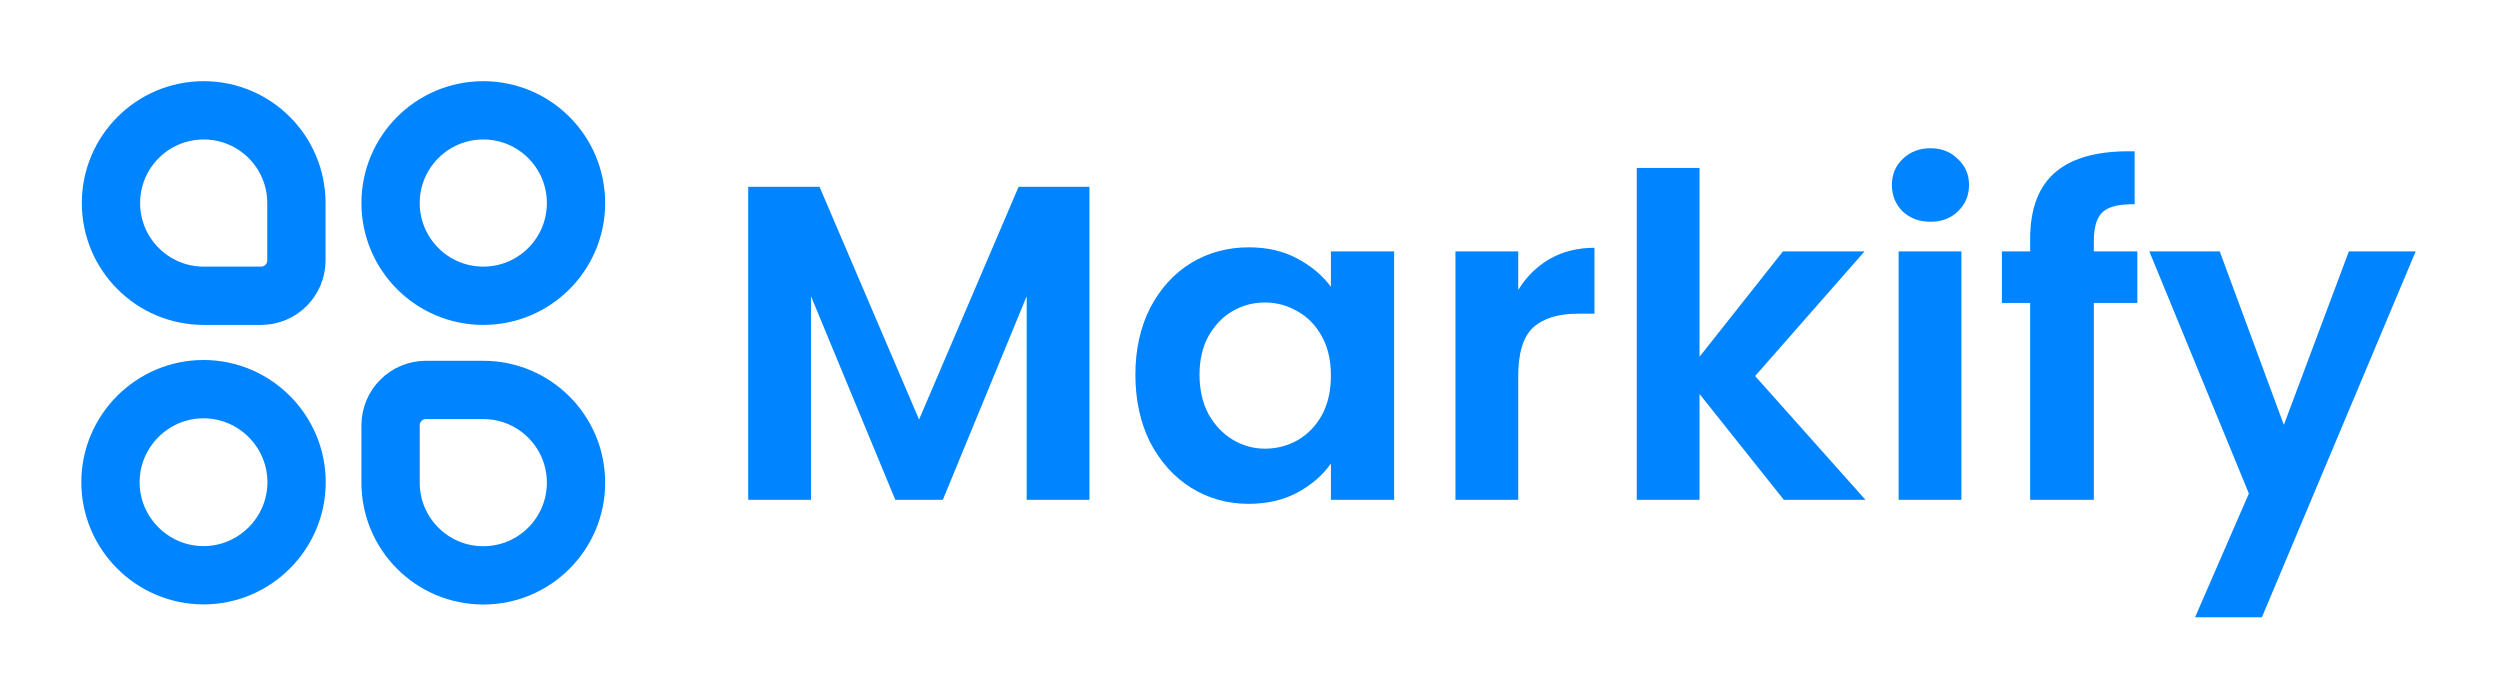
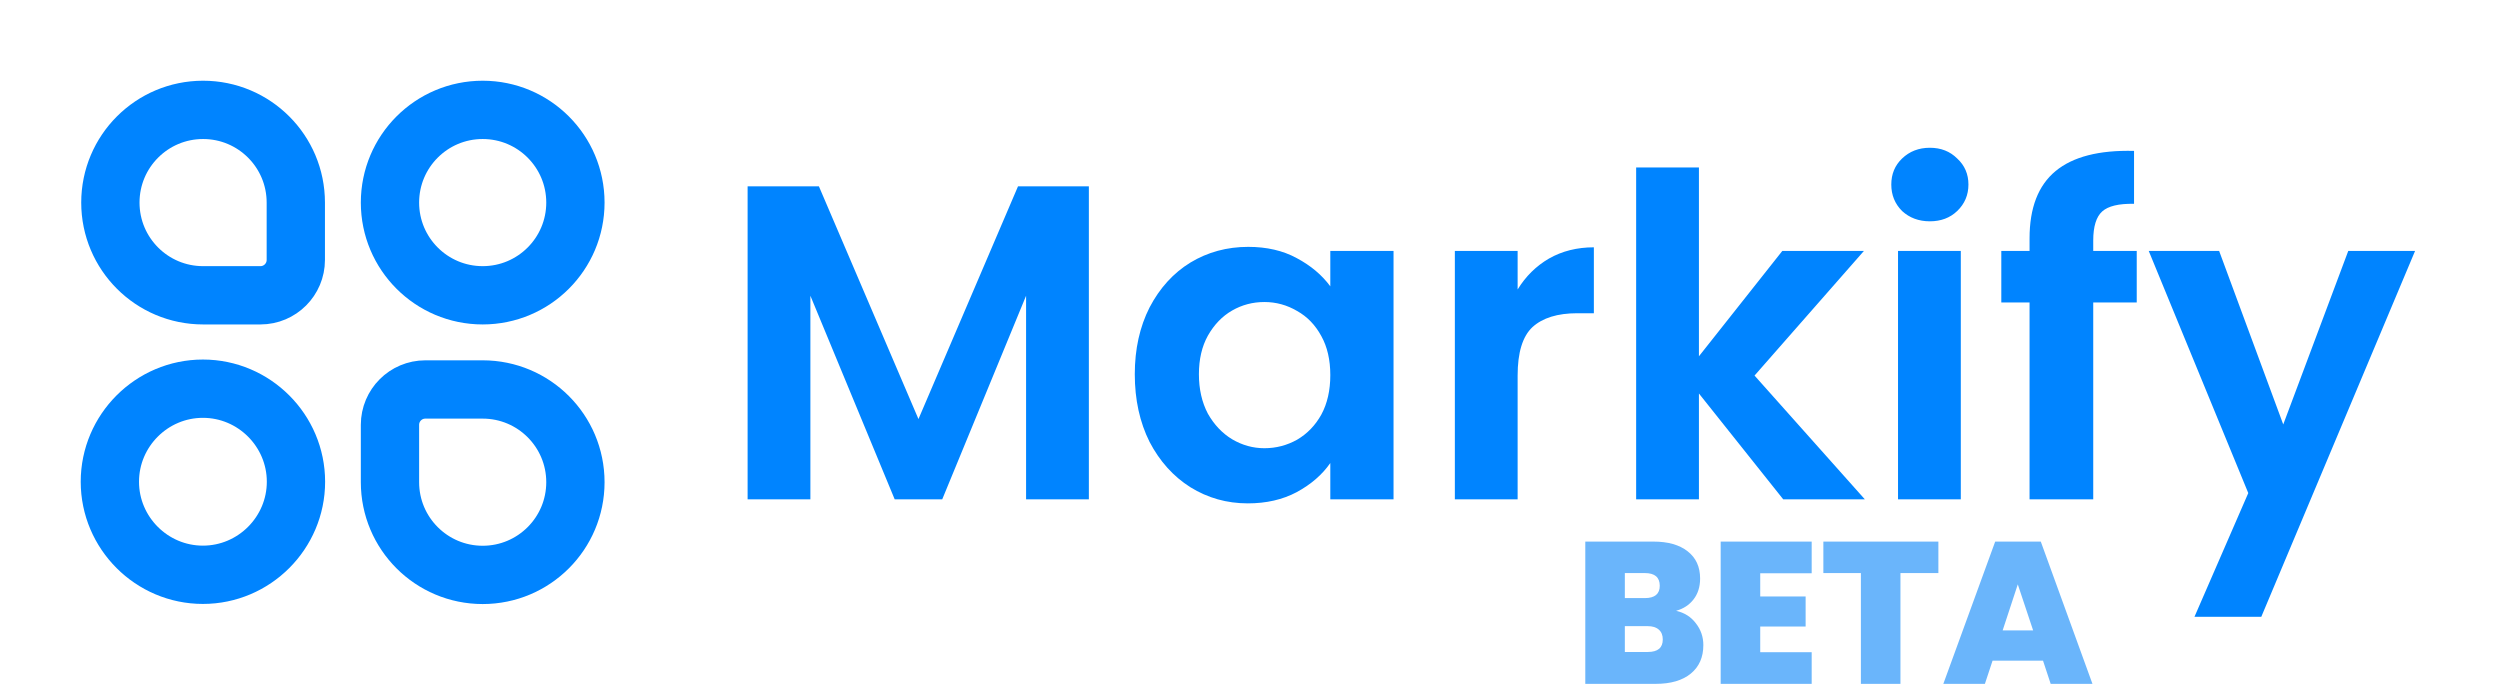
<svg xmlns="http://www.w3.org/2000/svg" viewBox="0 0 1115 306" fill="none">
-   <path d="M49.27 215.062C49.27 192.225 67.933 173.562 90.769 173.562C113.606 173.562 132.27 192.225 132.27 215.062C132.27 237.898 113.606 256.562 90.769 256.562C67.933 256.562 49.27 237.898 49.27 215.062Z" stroke="#0084FF" stroke-width="26" />
-   <path d="M49.494 90.559C49.494 113.396 68.008 131.91 90.846 131.91H116.424C125.136 131.91 132.198 124.848 132.198 116.136V90.559C132.198 67.721 113.684 49.207 90.846 49.207C68.008 49.207 49.494 67.721 49.494 90.559Z" stroke="#0084FF" stroke-width="26" />
-   <path d="M256.902 215.262C256.902 192.424 238.389 173.91 215.551 173.91H189.973C181.261 173.91 174.198 180.973 174.198 189.685V215.261C174.198 238.099 192.712 256.613 215.551 256.613C238.388 256.613 256.902 238.099 256.902 215.262Z" stroke="#0084FF" stroke-width="26" />
-   <path d="M256.902 90.559C256.902 113.395 238.387 131.91 215.55 131.91C192.713 131.91 174.198 113.395 174.198 90.559C174.198 67.722 192.713 49.207 215.55 49.207C238.387 49.207 256.902 67.722 256.902 90.559Z" stroke="#0084FF" stroke-width="26" />
-   <path d="M485.902 83.31V222.91H457.902V132.11L420.502 222.91H399.302L361.702 132.11V222.91H333.702V83.31H365.502L409.902 187.11L454.302 83.31H485.902ZM506.385 167.11C506.385 155.91 508.585 145.977 512.985 137.31C517.518 128.643 523.585 121.977 531.185 117.31C538.918 112.643 547.518 110.31 556.985 110.31C565.252 110.31 572.452 111.977 578.585 115.31C584.852 118.643 589.852 122.843 593.585 127.91V112.11H621.785V222.91H593.585V206.71C589.985 211.91 584.985 216.243 578.585 219.71C572.318 223.043 565.052 224.71 556.785 224.71C547.452 224.71 538.918 222.31 531.185 217.51C523.585 212.71 517.518 205.977 512.985 197.31C508.585 188.51 506.385 178.443 506.385 167.11ZM593.585 167.51C593.585 160.71 592.252 154.91 589.585 150.11C586.918 145.177 583.318 141.443 578.785 138.91C574.252 136.243 569.385 134.91 564.185 134.91C558.985 134.91 554.185 136.177 549.785 138.71C545.385 141.243 541.785 144.977 538.985 149.91C536.318 154.71 534.985 160.443 534.985 167.11C534.985 173.777 536.318 179.643 538.985 184.71C541.785 189.643 545.385 193.443 549.785 196.11C554.318 198.777 559.118 200.11 564.185 200.11C569.385 200.11 574.252 198.843 578.785 196.31C583.318 193.643 586.918 189.91 589.585 185.11C592.252 180.177 593.585 174.31 593.585 167.51ZM677.132 129.31C680.732 123.443 685.399 118.843 691.132 115.51C696.999 112.177 703.665 110.51 711.132 110.51V139.91H703.732C694.932 139.91 688.265 141.977 683.732 146.11C679.332 150.243 677.132 157.443 677.132 167.71V222.91H649.132V112.11H677.132V129.31ZM795.591 222.91L757.991 175.71V222.91H729.991V74.91H757.991V159.11L795.191 112.11H831.591L782.791 167.71L831.991 222.91H795.591ZM860.988 98.91C856.055 98.91 851.922 97.377 848.588 94.31C845.388 91.11 843.788 87.177 843.788 82.51C843.788 77.844 845.388 73.977 848.588 70.91C851.922 67.71 856.055 66.11 860.988 66.11C865.922 66.11 869.988 67.71 873.188 70.91C876.522 73.977 878.188 77.844 878.188 82.51C878.188 87.177 876.522 91.11 873.188 94.31C869.988 97.377 865.922 98.91 860.988 98.91ZM874.788 112.11V222.91H846.788V112.11H874.788ZM953.252 135.11H933.852V222.91H905.452V135.11H892.852V112.11H905.452V106.51C905.452 92.91 909.319 82.91 917.052 76.51C924.786 70.11 936.452 67.11 952.052 67.51V91.11C945.252 90.977 940.519 92.11 937.852 94.51C935.186 96.91 933.852 101.243 933.852 107.51V112.11H953.252V135.11ZM1077.4 112.11L1008.8 275.31H978.998L1003 220.11L958.598 112.11H989.998L1018.6 189.51L1047.6 112.11H1077.4Z" fill="#0084FF" />
+   <path d="M90.5 256.354C67.663 256.354 49 237.691 49 214.854C49 192.018 67.663 173.354 90.5 173.354C113.337 173.354 132 192.018 132 214.854C132 237.691 113.337 256.354 90.5 256.354Z" stroke="#0084FF" stroke-width="26" />
+   <path d="M90.576 131.703H116.154C124.866 131.703 131.929 124.641 131.929 115.929V90.352C131.929 67.514 113.415 49 90.576 49C67.739 49 49.225 67.514 49.225 90.352C49.225 113.189 67.738 131.703 90.576 131.703Z" stroke="#0084FF" stroke-width="26" />
+   <path d="M215.281 173.703H189.703C180.991 173.703 173.929 180.766 173.929 189.477V215.054C173.929 237.892 192.443 256.406 215.281 256.406C238.119 256.406 256.633 237.892 256.633 215.055C256.633 192.217 238.119 173.703 215.281 173.703Z" stroke="#0084FF" stroke-width="26" />
+   <path d="M215.281 49C238.118 49 256.633 67.515 256.633 90.352C256.633 113.188 238.118 131.703 215.281 131.703C192.444 131.703 173.929 113.188 173.929 90.352C173.929 67.515 192.444 49 215.281 49Z" stroke="#0084FF" stroke-width="26" />
+   <path d="M485.633 83.103V222.703H457.633V131.903L420.233 222.703H399.033L361.433 131.903V222.703H333.433V83.103H365.233L409.633 186.903L454.033 83.103H485.633ZM506.116 166.903C506.116 155.703 508.316 145.77 512.716 137.103C517.249 128.436 523.316 121.77 530.916 117.103C538.649 112.436 547.249 110.103 556.716 110.103C564.982 110.103 572.182 111.77 578.316 115.103C584.582 118.436 589.582 122.636 593.316 127.703V111.903H621.516V222.703H593.316V206.503C589.716 211.703 584.716 216.036 578.316 219.503C572.049 222.836 564.782 224.503 556.516 224.503C547.182 224.503 538.649 222.103 530.916 217.303C523.316 212.503 517.249 205.77 512.716 197.103C508.316 188.303 506.116 178.236 506.116 166.903ZM593.316 167.303C593.316 160.503 591.982 154.703 589.316 149.903C586.649 144.97 583.049 141.236 578.516 138.703C573.982 136.036 569.116 134.703 563.916 134.703C558.716 134.703 553.916 135.97 549.516 138.503C545.116 141.036 541.516 144.77 538.716 149.703C536.049 154.503 534.716 160.236 534.716 166.903C534.716 173.57 536.049 179.436 538.716 184.503C541.516 189.436 545.116 193.236 549.516 195.903C554.049 198.57 558.849 199.903 563.916 199.903C569.116 199.903 573.982 198.636 578.516 196.103C583.049 193.436 586.649 189.703 589.316 184.903C591.982 179.97 593.316 174.103 593.316 167.303ZM676.863 129.103C680.463 123.236 685.129 118.636 690.863 115.303C696.729 111.97 703.396 110.303 710.863 110.303V139.703H703.463C694.663 139.703 687.996 141.77 683.463 145.903C679.063 150.036 676.863 157.236 676.863 167.503V222.703H648.863V111.903H676.863V129.103ZM795.322 222.703L757.722 175.503V222.703H729.722V74.703H757.722V158.903L794.922 111.903H831.322L782.522 167.503L831.722 222.703H795.322ZM860.719 98.703C855.785 98.703 851.652 97.17 848.319 94.103C845.119 90.903 843.519 86.97 843.519 82.303C843.519 77.636 845.119 73.77 848.319 70.703C851.652 67.503 855.785 65.903 860.719 65.903C865.652 65.903 869.719 67.503 872.919 70.703C876.252 73.77 877.919 77.636 877.919 82.303C877.919 86.97 876.252 90.903 872.919 94.103C869.719 97.17 865.652 98.703 860.719 98.703ZM874.519 111.903V222.703H846.519V111.903H874.519ZM952.983 134.903H933.583V222.703H905.183V134.903H892.583V111.903H905.183V106.303C905.183 92.703 909.049 82.703 916.783 76.303C924.516 69.903 936.183 66.903 951.783 67.303V90.903C944.983 90.77 940.249 91.903 937.583 94.303C934.916 96.703 933.583 101.036 933.583 107.303V111.903H952.983V134.903ZM1077.13 111.903L1008.53 275.103H978.728L1002.73 219.903L958.328 111.903H989.728L1018.33 189.303L1047.33 111.903H1077.13Z" fill="#0084FF" />
+   <path d="M747.54 272.42C751.26 273.26 754.2 275.12 756.36 278C758.58 280.82 759.69 284.06 759.69 287.72C759.69 293.12 757.83 297.35 754.11 300.41C750.39 303.47 745.17 305 738.45 305H707.04V241.55H737.46C743.94 241.55 749.01 242.99 752.67 245.87C756.39 248.75 758.25 252.8 758.25 258.02C758.25 261.74 757.26 264.86 755.28 267.38C753.36 269.84 750.78 271.52 747.54 272.42ZM724.68 266.75H733.59C738.03 266.75 740.25 264.92 740.25 261.26C740.25 257.48 738.03 255.59 733.59 255.59H724.68V266.75ZM734.94 290.78C739.38 290.78 741.6 288.92 741.6 285.2C741.6 283.28 741 281.81 739.8 280.79C738.66 279.77 737.01 279.26 734.85 279.26H724.68V290.78H734.94ZM785.061 255.68V266.03H805.311V279.44H785.061V290.87H808.011V305H767.421V241.55H808.011V255.68H785.061ZM864.518 241.55V255.59H847.598V305H829.958V255.59H813.218V241.55H864.518ZM911.184 294.65H888.684L885.264 305H866.724L889.854 241.55H910.194L933.234 305H914.604L911.184 294.65ZM906.774 281.15L899.934 260.63L893.184 281.15H906.774Z" fill="#6AB5FB" />
</svg>
